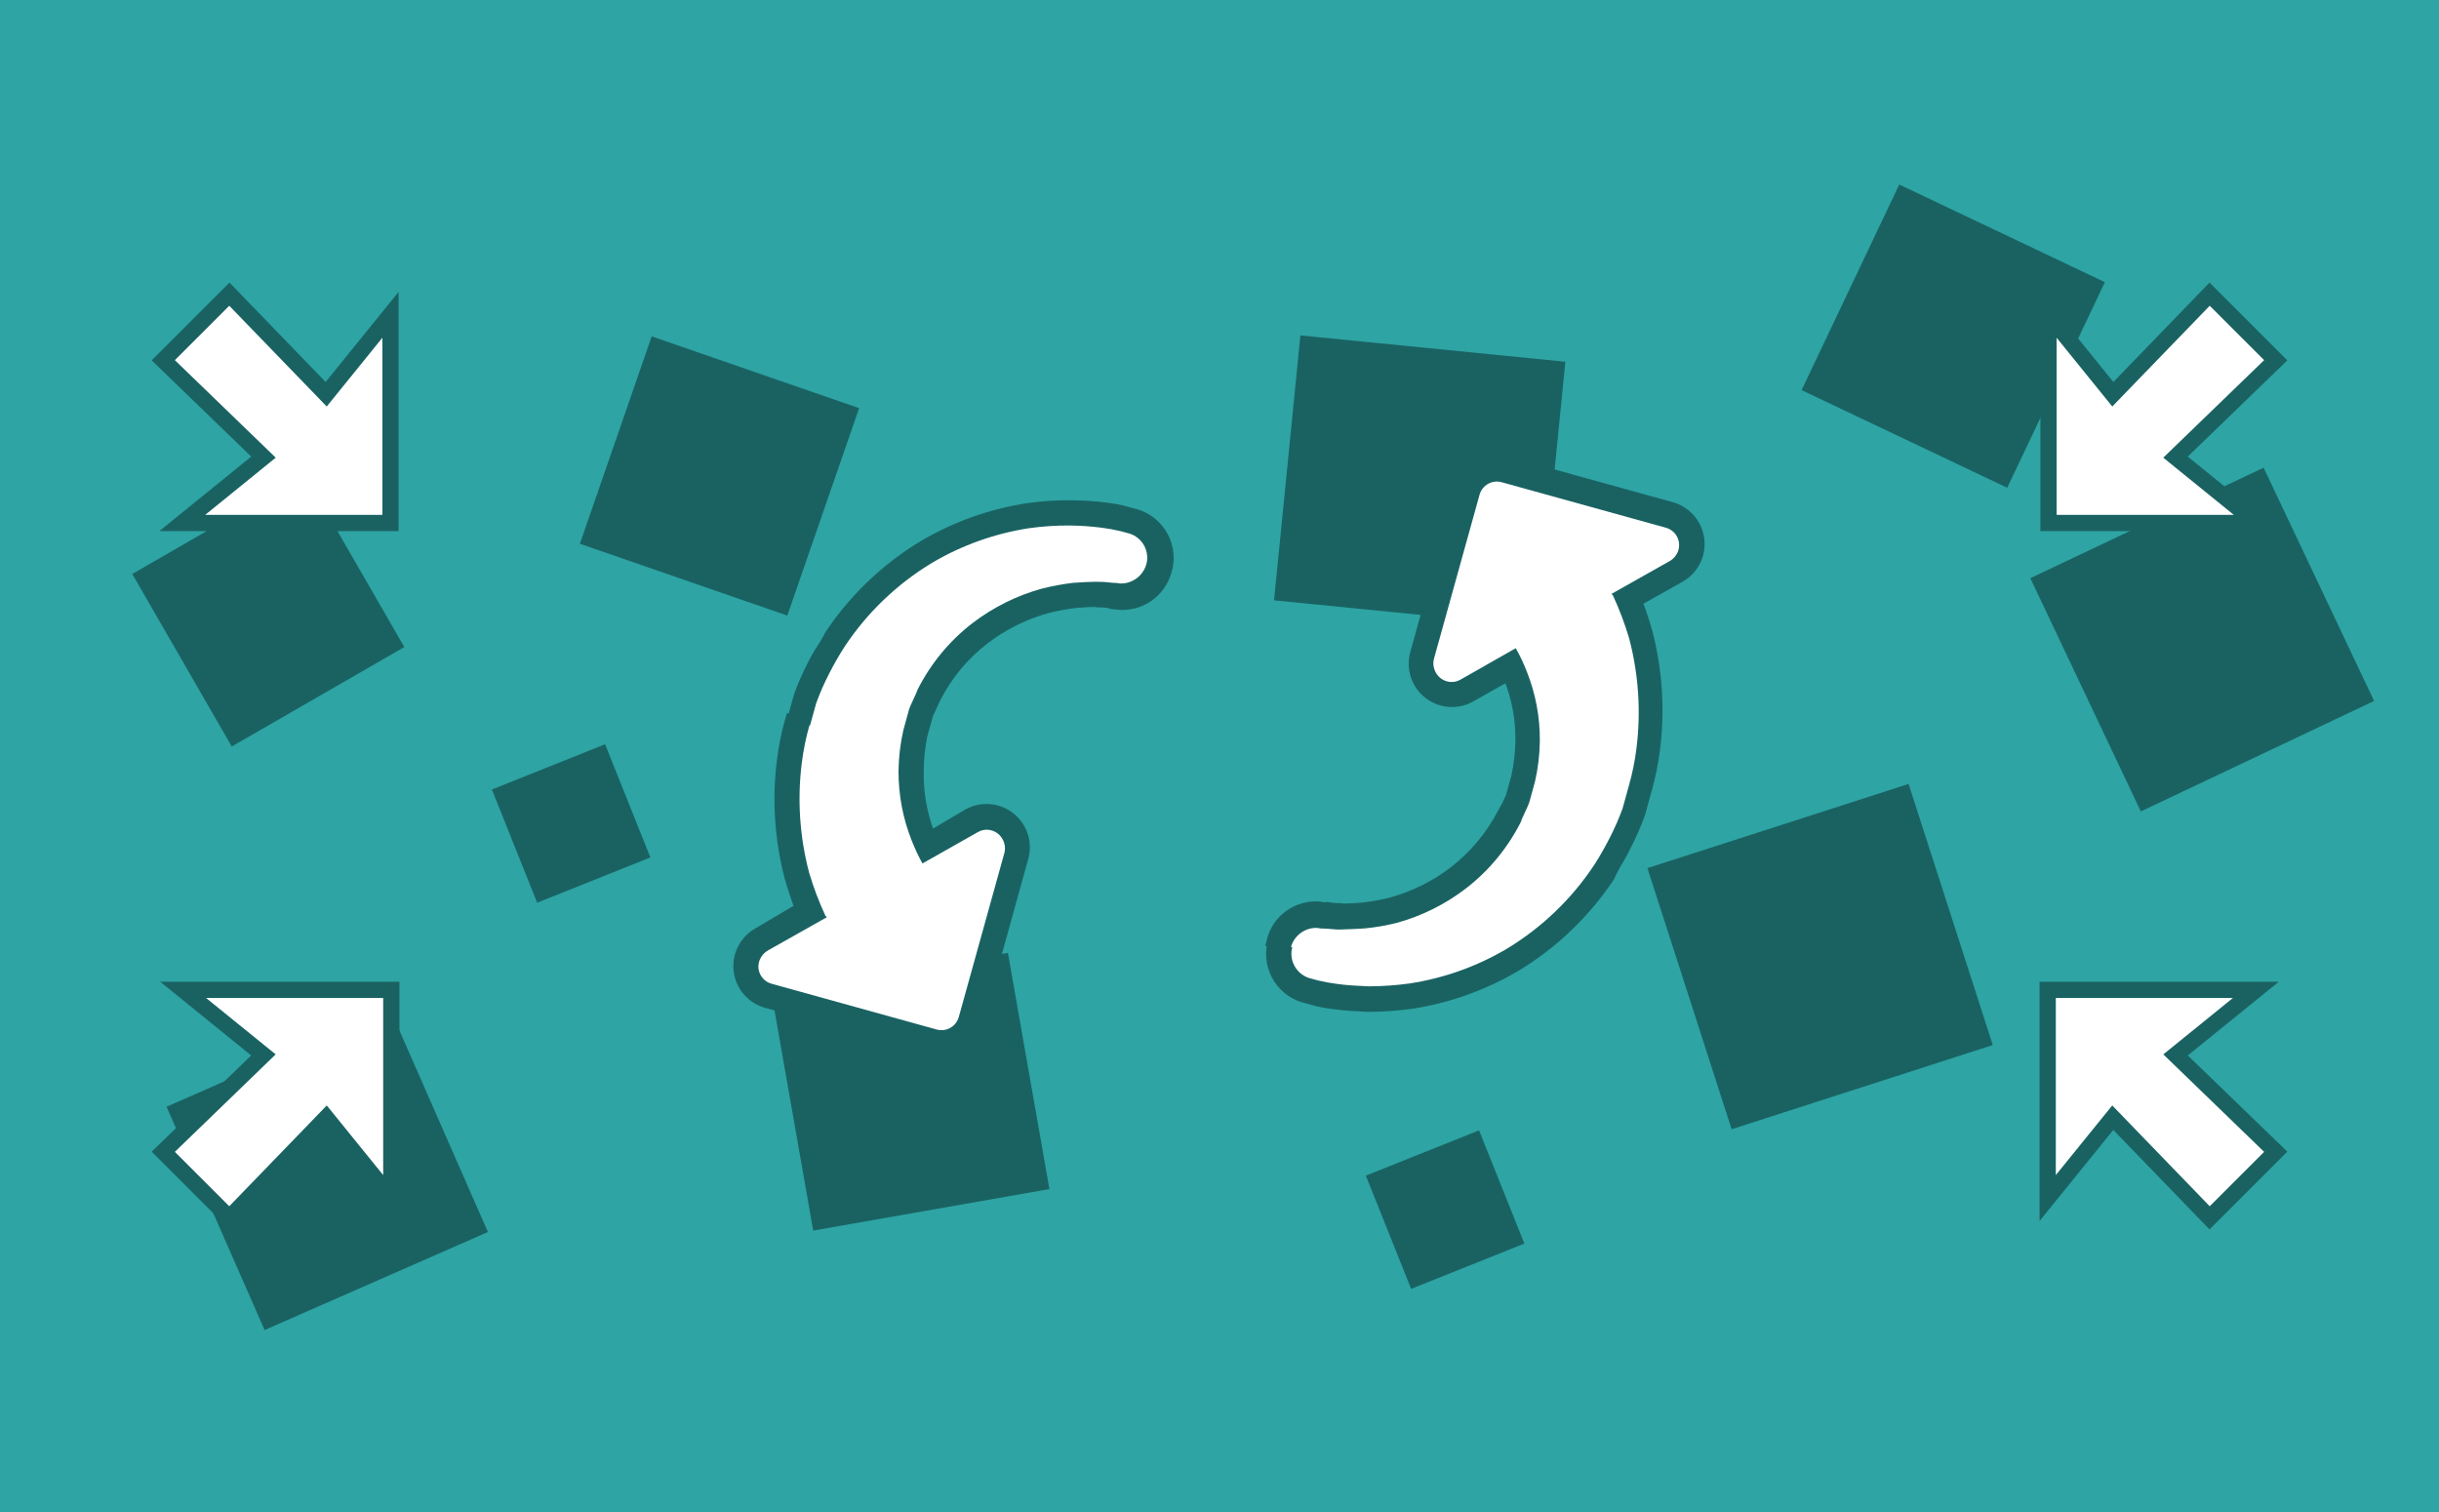
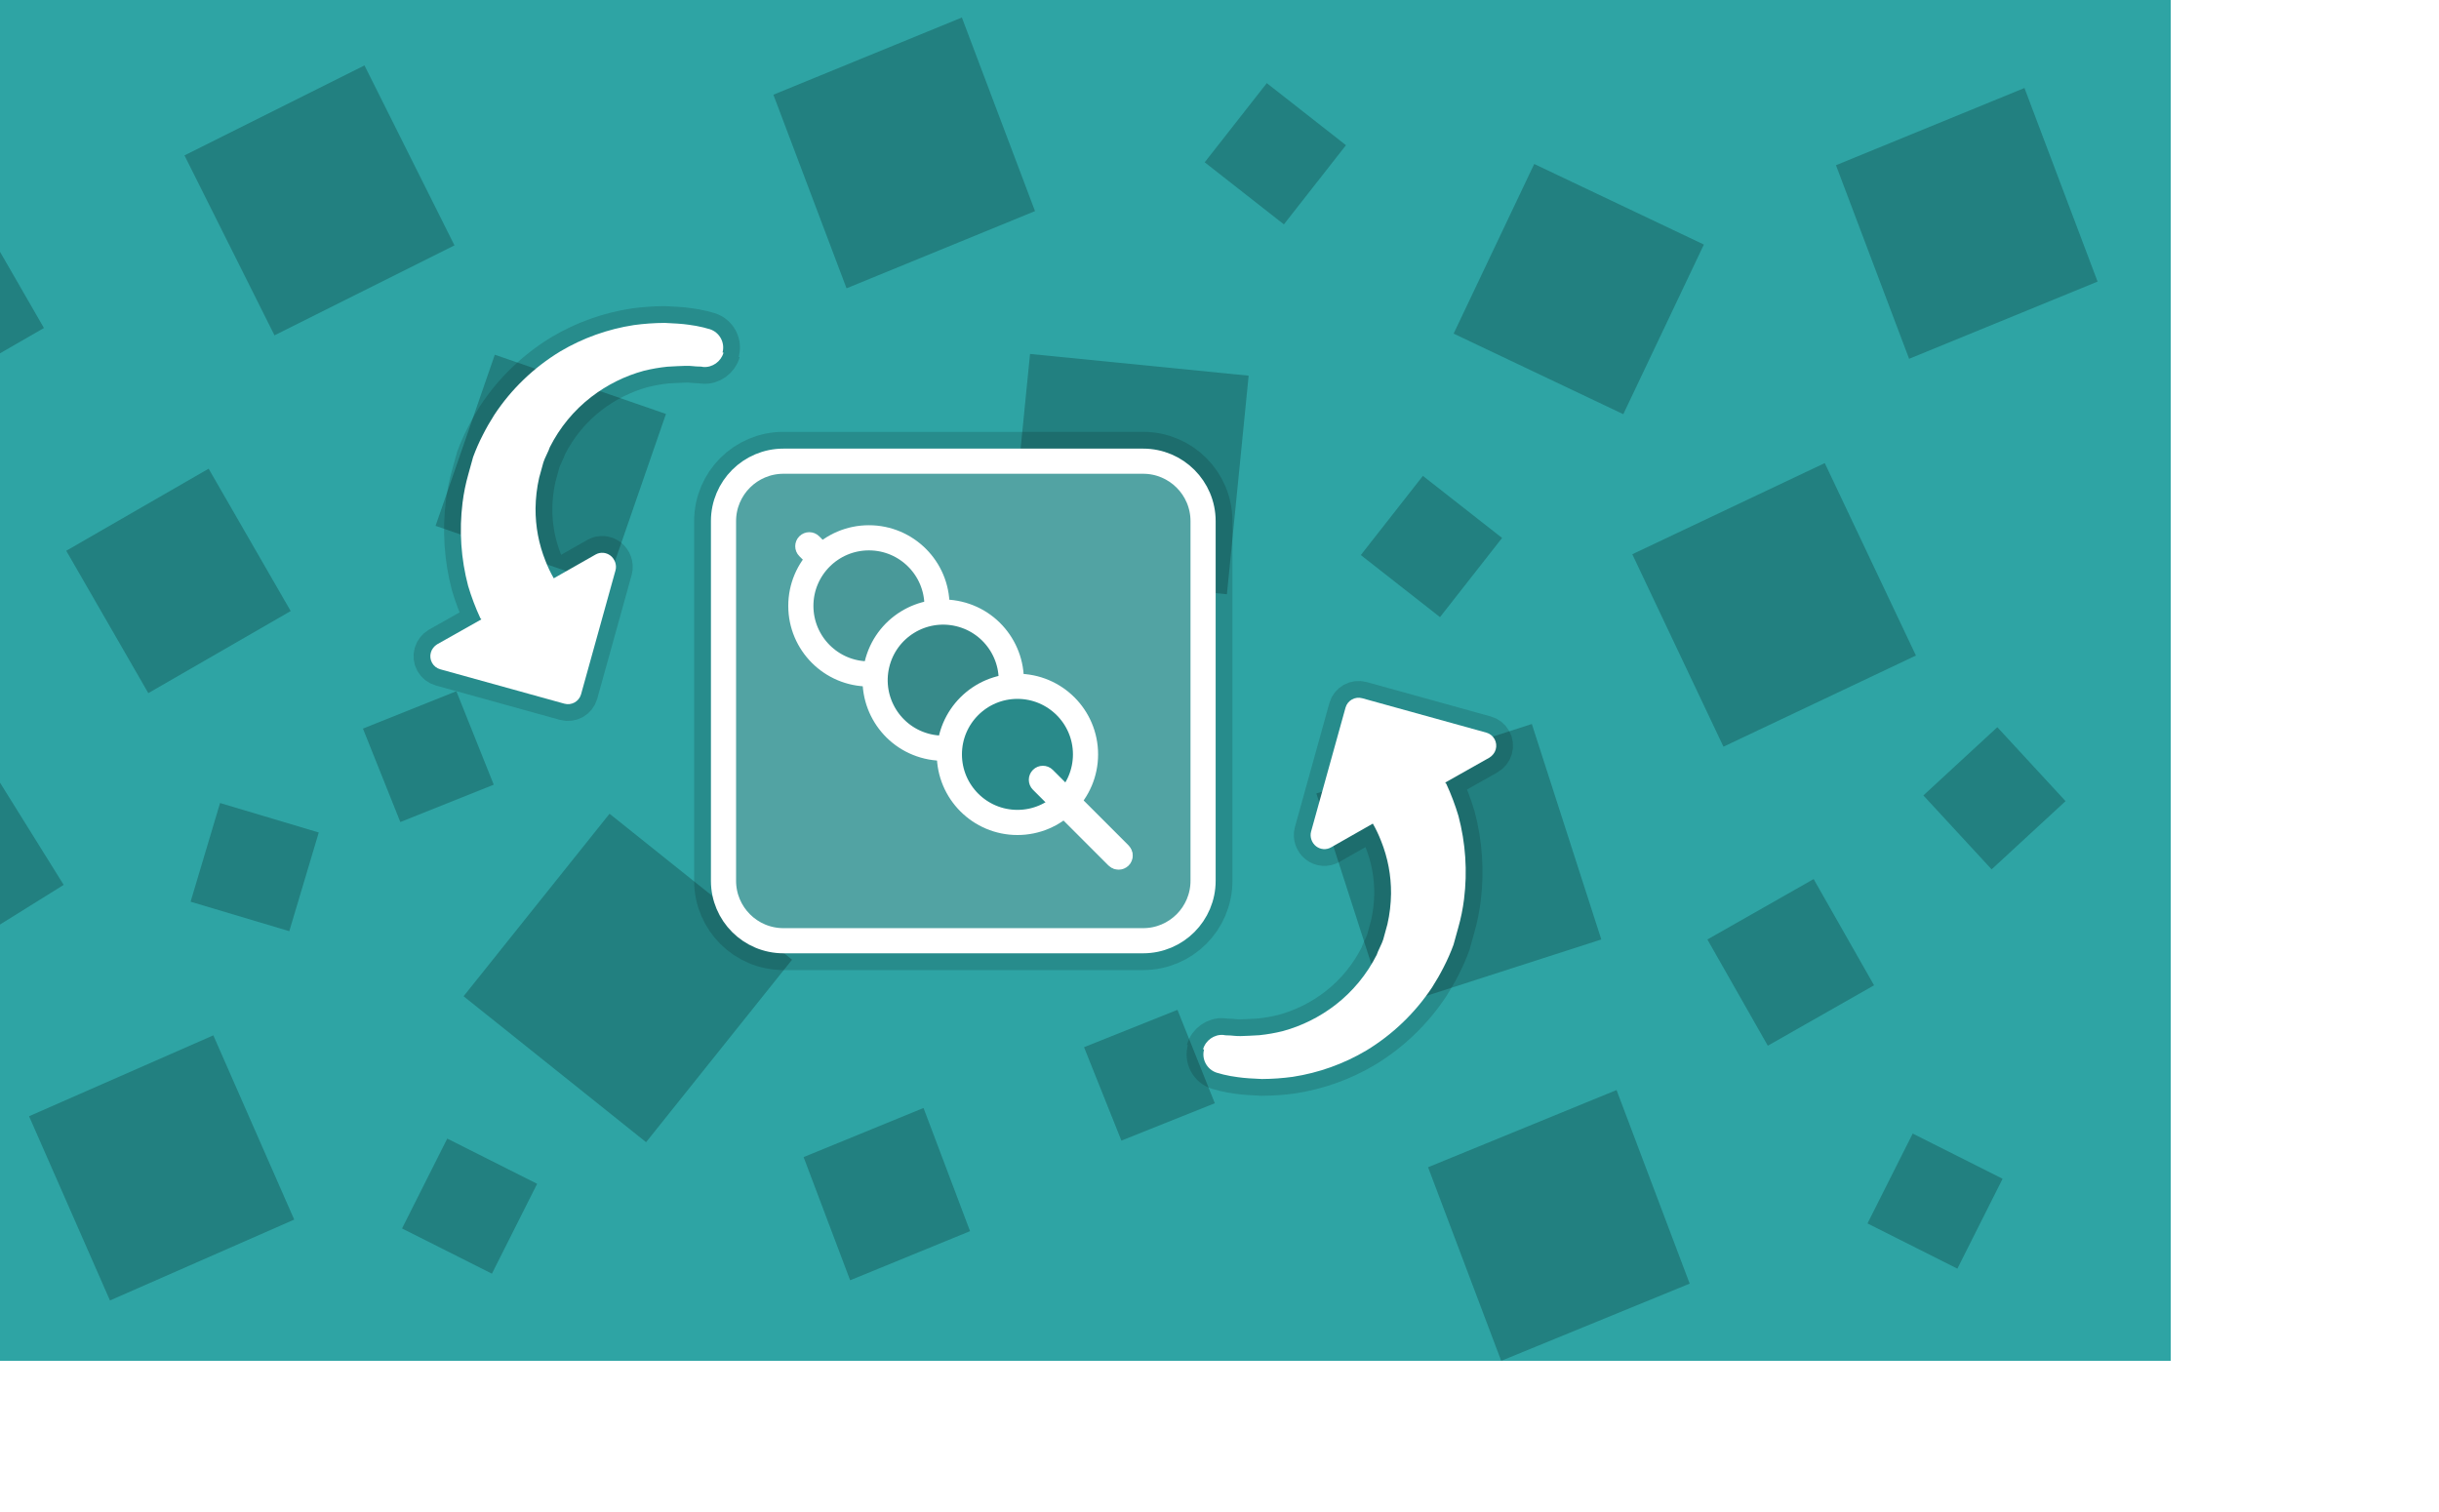
- <svg xmlns="http://www.w3.org/2000/svg" version="1.1" width="600" height="372" viewBox="0,0,600,372">
-   <g data-paper-data="{&quot;isPaintingLayer&quot;:true}" fill-rule="nonzero" stroke-linecap="butt" stroke-linejoin="miter" stroke-miterlimit="10" stroke-dasharray="" stroke-dashoffset="0" style="mix-blend-mode: normal">
-     <path d="M0,0h600v372h-600z" fill="#2ea4a4" stroke="none" stroke-width="1" />
-     <g fill="#1a6262" stroke-width="0">
-       <path d="M443.195,95.981l24.027,-50.584l50.584,24.027l-24.027,50.584z" stroke="none" />
-       <path d="M65.09,327.232l-24.119,-54.939l54.939,-24.119l24.119,54.939z" stroke="#1a6262" />
-       <path d="M57.01,183.665l-24.472,-42.451l42.451,-24.472l24.472,42.451z" stroke="#1a6262" />
-       <path d="M526.648,199.637l-27.183,-57.387l57.387,-27.183l27.183,57.387z" stroke="none" />
-       <path d="M425.984,277.83l-20.712,-64.244l64.244,-20.712l20.712,64.244z" stroke="none" />
-       <path d="M313.421,147.701l6.48,-65.179l65.179,6.48l-6.48,65.179z" stroke="none" />
-       <path d="M200.049,302.761l-10.209,-58.11l58.11,-10.209l10.209,58.11z" stroke="none" />
-       <path d="M142.653,133.784l17.664,-51.029l51.029,17.664l-17.664,51.029z" stroke="#1a6262" />
-       <path d="M132.144,222.1l-11.142,-27.854l27.854,-11.142l11.142,27.854z" stroke="none" />
-       <path d="M347.144,317.1l-11.142,-27.854l27.854,-11.142l11.142,27.854z" stroke="none" />
+ <svg xmlns="http://www.w3.org/2000/svg" xmlns:xlink="http://www.w3.org/1999/xlink" width="600" height="372">
+   <defs>
+     <symbol id="svg_1" viewBox="0,0,727.206,406.771" height="406.771" width="727.206">
+       <g transform="translate(127.2057,29.99999)">
+         <g stroke-dashoffset="0" stroke-miterlimit="10" fill-rule="nonzero">
+           <path fill="#2ea4a4" d="m-120,376.771l0,-406.771l720,0l0,406.771l-720,0z" />
+           <path stroke-width="0" fill="#228080" d="m386.198,70.462l24.027,-50.584l50.584,24.027l-24.027,50.584l-50.584,-24.027z" />
+           <path stroke-width="0" stroke="#1a6262" fill="#228080" d="m-14.429,358.77l-24.119,-54.939l54.939,-24.119l24.119,54.939l-54.939,24.119z" />
+           <path stroke-width="0" stroke="#1a6262" fill="#228080" d="m-2.99,177.665l-24.472,-42.451l42.451,-24.472l24.472,42.451l-42.451,24.472z" />
+           <path stroke-width="0" fill="#228080" d="m466.648,193.637l-27.183,-57.387l57.387,-27.183l27.183,57.387l-57.387,27.183z" />
+           <path stroke-width="0" fill="#228080" d="m365.984,271.83l-20.712,-64.244l64.244,-20.712l20.712,64.244l-64.244,20.712z" />
+           <path stroke-width="0" fill="#228080" d="m253.421,141.701l6.48,-65.179l65.179,6.48l-6.48,65.179l-65.179,-6.48z" />
+           <path stroke-width="0" fill="#228080" d="m91.005,268.052l43.52,-54.421l54.421,43.52l-43.52,54.421l-54.421,-43.52z" />
+           <path stroke-width="0" stroke="#1a6262" fill="#228080" d="m82.653,127.784l17.664,-51.029l51.029,17.664l-17.664,51.029l-51.029,-17.664z" />
+           <path stroke-width="0" fill="#228080" d="m72.144,216.1l-11.142,-27.854l27.854,-11.142l11.142,27.854l-27.854,11.142z" />
+           <path stroke-width="0" fill="#228080" d="m287.144,311.1l-11.142,-27.854l27.854,-11.142l11.142,27.854l-27.854,11.142z" />
+           <g>
+             <path stroke-width="17.5" stroke="#000000" stroke-opacity="0.149" fill="none" d="m311.495,126.379l0,107.243c0,9.871 -8.003,17.874 -17.874,17.874l-107.243,0c-9.871,0 -17.874,-8.003 -17.874,-17.874l0,-107.243c0,-9.871 8.003,-17.874 17.874,-17.874l107.243,0c9.871,0 17.874,8.003 17.874,17.874l0,-0z" />
+             <path stroke-width="7.5" stroke="#ffffff" fill="#52a3a3" d="m311.495,126.379l0,107.243c0,9.871 -8.003,17.874 -17.874,17.874l-107.243,0c-9.871,0 -17.874,-8.003 -17.874,-17.874l0,-107.243c0,-9.871 8.003,-17.874 17.874,-17.874l107.243,0c9.871,0 17.874,8.003 17.874,17.874l0,-0z" />
+             <path stroke="#ffffff" fill="#ffffff" d="m286.182,229.657c-0.944,0 -1.888,-0.361 -2.609,-1.079l-92.103,-92.106c-1.44,-1.44 -1.44,-3.778 0,-5.218c1.44,-1.44 3.778,-1.44 5.218,0l92.103,92.103c1.44,1.44 1.44,3.778 0,5.218c-0.721,0.718 -1.665,1.082 -2.609,1.082l0,0z" />
+             <path stroke-width="7.5" stroke="#ffffff" fill="#499999" d="m232.157,151.645c0,11.209 -9.087,20.296 -20.296,20.296c-11.209,0 -20.296,-9.087 -20.296,-20.296c0,-11.209 9.087,-20.296 20.296,-20.296c11.209,0 20.296,9.087 20.296,20.296z" />
+             <path stroke-width="7.5" stroke="#ffffff" fill="#378a8a" d="m229.343,193.545c-10.909,-2.576 -17.664,-13.508 -15.088,-24.417c2.576,-10.909 13.508,-17.664 24.417,-15.088c10.909,2.576 17.664,13.508 15.088,24.417c-2.576,10.909 -13.508,17.664 -24.417,15.088z" />
+             <path stroke-width="7.5" stroke="#ffffff" fill="#298a8a" d="m276.442,195.928c0,11.209 -9.09,20.299 -20.299,20.299c-11.209,0 -20.296,-9.09 -20.296,-20.299c0,-11.209 9.087,-20.296 20.296,-20.296c11.209,0 20.299,9.09 20.299,20.296z" />
+             <path stroke="#ffffff" fill="#ffffff" d="m286.331,229.807c-0.944,0 -1.888,-0.361 -2.609,-1.079l-22.604,-22.604c-1.443,-1.44 -1.443,-3.778 0,-5.218c1.443,-1.44 3.775,-1.44 5.218,0l22.604,22.604c1.44,1.44 1.44,3.778 0,5.218c-0.721,0.715 -1.665,1.079 -2.609,1.079z" />
+           </g>
+           <g>
+             <path stroke-width="10" stroke="#000000" stroke-opacity="0.149" fill="none" d="m168.505,76.14c-0.728,2.646 -3.326,4.499 -6.06,4.263c0,0 -0.501,-0.138 -1.45,-0.131c-0.949,0.008 -2.445,-0.27 -3.817,-0.2c-1.372,0.071 -3.264,0.089 -5.429,0.256c-2.361,0.24 -4.696,0.649 -7,1.218c-5.683,1.548 -10.987,4.197 -15.656,7.787c-5.203,4.01 -9.409,9.13 -12.37,14.993c-0.278,1.005 -1.615,3.42 -1.928,4.551l0,0c-0.22,0.795 -0.458,1.67 -0.713,2.591l-0.54,1.963c-0.686,3.007 -1.035,6.047 -1.078,9.13c-0.036,5.393 0.957,10.674 2.964,15.68c0.696,1.791 1.511,3.518 2.467,5.185l12.455,-7.084c1.418,-0.81 3.166,-0.676 4.457,0.322c1.291,0.999 1.933,2.785 1.506,4.361l-10.287,37.016c-0.614,2.127 -2.832,3.364 -4.966,2.773l-37.002,-10.256c-1.04,-0.288 -1.924,-0.982 -2.45,-1.924c-0.527,-0.942 -0.656,-2.057 -0.357,-3.094c0.268,-0.982 1.006,-1.911 1.878,-2.436l13.188,-7.437l-0.326,-0.375c-1.432,-3.098 -2.65,-6.307 -3.625,-9.578c-2.134,-8.069 -2.707,-16.516 -1.671,-24.797c0.355,-2.885 0.939,-5.754 1.737,-8.55c0.464,-1.674 0.943,-3.399 1.407,-5.074c0.835,-2.283 1.821,-4.521 2.937,-6.681c1.034,-2.04 2.179,-4.035 3.414,-5.96c5.058,-7.661 11.788,-14.119 19.637,-18.879c6.734,-4 14.201,-6.666 21.943,-7.855c3.048,-0.417 6.128,-0.632 9.204,-0.65c2.716,0.121 5.122,0.248 7.2,0.553c1.443,0.182 2.879,0.445 4.294,0.785l1.383,0.383c3.091,0.65 5.08,3.683 4.44,6.777l-0.081,0.293" />
+             <path stroke-width="0.5" fill="#ffffff" d="m168.505,76.14c-0.728,2.646 -3.326,4.499 -6.06,4.263c0,0 -0.501,-0.138 -1.45,-0.131c-0.949,0.008 -2.445,-0.27 -3.817,-0.2c-1.372,0.071 -3.264,0.089 -5.429,0.256c-2.361,0.24 -4.696,0.649 -7,1.218c-5.683,1.548 -10.987,4.197 -15.656,7.787c-5.203,4.01 -9.409,9.13 -12.37,14.993c-0.278,1.005 -1.615,3.42 -1.928,4.551l0,0c-0.22,0.795 -0.458,1.67 -0.713,2.591l-0.54,1.963c-0.686,3.007 -1.035,6.047 -1.078,9.13c-0.036,5.393 0.957,10.674 2.964,15.68c0.696,1.791 1.511,3.518 2.467,5.185l12.455,-7.084c1.418,-0.81 3.166,-0.676 4.457,0.322c1.291,0.999 1.933,2.785 1.506,4.361l-10.287,37.016c-0.614,2.127 -2.832,3.364 -4.966,2.773l-37.002,-10.256c-1.04,-0.288 -1.924,-0.982 -2.45,-1.924c-0.527,-0.942 -0.656,-2.057 -0.357,-3.094c0.268,-0.982 1.006,-1.911 1.878,-2.436l13.188,-7.437l-0.326,-0.375c-1.432,-3.098 -2.65,-6.307 -3.625,-9.578c-2.134,-8.069 -2.707,-16.516 -1.671,-24.797c0.355,-2.885 0.939,-5.754 1.737,-8.55c0.464,-1.674 0.943,-3.399 1.407,-5.074c0.835,-2.283 1.821,-4.521 2.937,-6.681c1.034,-2.04 2.179,-4.035 3.414,-5.96c5.058,-7.661 11.788,-14.119 19.637,-18.879c6.734,-4 14.201,-6.666 21.943,-7.855c3.048,-0.417 6.128,-0.632 9.204,-0.65c2.716,0.121 5.122,0.248 7.2,0.553c1.443,0.182 2.879,0.445 4.294,0.785l1.383,0.383c3.091,0.65 5.08,3.683 4.44,6.777l-0.081,0.293" />
+           </g>
+           <g>
+             <path stroke-width="10" stroke="#000000" stroke-opacity="0.149" fill="none" d="m311.495,283.86c0.728,-2.646 3.326,-4.499 6.06,-4.263c0,0 0.501,0.138 1.45,0.131c0.949,-0.008 2.445,0.27 3.817,0.2c1.372,-0.071 3.264,-0.089 5.429,-0.256c2.361,-0.24 4.696,-0.649 7,-1.218c5.683,-1.548 10.987,-4.197 15.656,-7.787c5.203,-4.01 9.409,-9.13 12.37,-14.993c0.278,-1.005 1.615,-3.42 1.928,-4.551l0,0c0.22,-0.795 0.458,-1.67 0.713,-2.591l0.54,-1.963c0.685,-3.007 1.035,-6.047 1.078,-9.13c0.036,-5.393 -0.957,-10.674 -2.964,-15.68c-0.696,-1.791 -1.511,-3.518 -2.467,-5.185l-12.455,7.084c-1.418,0.81 -3.166,0.676 -4.457,-0.322c-1.291,-0.999 -1.933,-2.785 -1.506,-4.361l10.287,-37.016c0.614,-2.127 2.832,-3.364 4.966,-2.773l37.002,10.256c1.04,0.288 1.924,0.982 2.45,1.924c0.527,0.942 0.656,2.057 0.357,3.094c-0.268,0.982 -1.006,1.911 -1.878,2.436l-13.188,7.437l0.326,0.375c1.432,3.098 2.65,6.307 3.625,9.578c2.134,8.069 2.707,16.516 1.671,24.797c-0.355,2.885 -0.939,5.755 -1.737,8.55c-0.464,1.674 -0.943,3.399 -1.407,5.074c-0.835,2.283 -1.821,4.521 -2.937,6.681c-1.034,2.04 -2.179,4.035 -3.414,5.96c-5.058,7.661 -11.788,14.119 -19.637,18.879c-6.734,4 -14.201,6.666 -21.943,7.855c-3.048,0.417 -6.128,0.632 -9.204,0.65c-2.716,-0.121 -5.122,-0.248 -7.2,-0.553c-1.443,-0.182 -2.879,-0.445 -4.294,-0.785l-1.383,-0.383c-3.091,-0.65 -5.08,-3.683 -4.44,-6.777l0.081,-0.293" />
+             <path stroke-width="0.5" fill="#ffffff" d="m311.495,283.86c0.728,-2.646 3.326,-4.499 6.06,-4.263c0,0 0.501,0.138 1.45,0.131c0.949,-0.008 2.445,0.27 3.817,0.2c1.372,-0.071 3.264,-0.089 5.429,-0.256c2.361,-0.24 4.696,-0.649 7,-1.218c5.683,-1.548 10.987,-4.197 15.656,-7.787c5.203,-4.01 9.409,-9.13 12.37,-14.993c0.278,-1.005 1.615,-3.42 1.928,-4.551l0,0c0.22,-0.795 0.458,-1.67 0.713,-2.591l0.54,-1.963c0.685,-3.007 1.035,-6.047 1.078,-9.13c0.036,-5.393 -0.957,-10.674 -2.964,-15.68c-0.696,-1.791 -1.511,-3.518 -2.467,-5.185l-12.455,7.084c-1.418,0.81 -3.166,0.676 -4.457,-0.322c-1.291,-0.999 -1.933,-2.785 -1.506,-4.361l10.287,-37.016c0.614,-2.127 2.832,-3.364 4.966,-2.773l37.002,10.256c1.04,0.288 1.924,0.982 2.45,1.924c0.527,0.942 0.656,2.057 0.357,3.094c-0.268,0.982 -1.006,1.911 -1.878,2.436l-13.188,7.437l0.326,0.375c1.432,3.098 2.65,6.307 3.625,9.578c2.134,8.069 2.707,16.516 1.671,24.797c-0.355,2.885 -0.939,5.755 -1.737,8.55c-0.464,1.674 -0.943,3.399 -1.407,5.074c-0.835,2.283 -1.821,4.521 -2.937,6.681c-1.034,2.04 -2.179,4.035 -3.414,5.96c-5.058,7.661 -11.788,14.119 -19.637,18.879c-6.734,4 -14.201,6.666 -21.943,7.855c-3.048,0.417 -6.128,0.632 -9.204,0.65c-2.716,-0.121 -5.122,-0.248 -7.2,-0.553c-1.443,-0.182 -2.879,-0.445 -4.294,-0.785l-1.383,-0.383c-3.091,-0.65 -5.08,-3.683 -4.44,-6.777l0.081,-0.293" />
+           </g>
+           <path stroke-width="0" stroke="#1a6262" fill="#228080" d="m34.625,70.978l-26.828,-53.661l53.661,-26.828l26.828,53.661l-53.661,26.828z" />
+           <path stroke-width="0" fill="#228080" d="m479.873,282.805l-18.015,-31.678l31.678,-18.015l18.015,31.678l-31.678,18.015z" />
+           <path stroke-width="0" fill="#228080" d="m-89.219,272.83l-37.986,-60.994l60.994,-37.986l37.986,60.994l-60.994,37.986z" />
+           <path stroke-width="0" stroke="#1a6262" fill="#228080" d="m-92.755,102.59l-33.806,-58.643l58.643,-33.806l33.806,58.643l-58.643,33.806z" />
+           <path stroke-width="0" stroke="#1a6262" fill="#228080" d="m205.186,56.951l-21.805,-57.729l56.197,-23.022l21.805,57.729l-56.197,23.022z" />
+           <path stroke-width="0" stroke="#1a6262" fill="#228080" d="m400.381,376.771l-21.805,-57.729l56.197,-23.022l21.805,57.729l-56.197,23.022z" />
+           <path stroke-width="0" stroke="#1a6262" fill="#228080" d="m522.002,77.972l-21.805,-57.729l56.197,-23.022l21.805,57.729l-56.197,23.022z" />
+           <path stroke-width="0" stroke="#1a6262" fill="#228080" d="m206.262,352.747l-13.873,-36.729l35.754,-14.647l13.873,36.729l-35.754,14.647z" />
+           <path stroke-width="0" fill="#228080" d="m382.134,155.003l-23.61,-18.509l18.509,-23.61l23.61,18.509l-18.509,23.61z" />
+           <path stroke-width="0" fill="#228080" d="m335.588,37.886l-23.61,-18.509l18.509,-23.61l23.61,18.509l-18.509,23.61z" />
+           <path stroke-width="0" fill="#228080" d="m39.042,248.651l-29.429,-8.786l8.786,-29.429l29.429,8.786l-8.786,29.429z" />
+           <path stroke-width="0" fill="#228080" d="m99.458,350.781l-26.801,-13.48l13.48,-26.801l26.801,13.48l-13.48,26.801z" />
+           <path stroke-width="0" fill="#228080" d="m536.395,349.28l-26.801,-13.48l13.48,-26.801l26.801,13.48l-13.48,26.801z" />
+           <path stroke-width="0" fill="#228080" d="m546.6,230.215l-20.344,-22.048l22.048,-20.344l20.344,22.048l-22.048,20.344z" />
+         </g>
+       </g>
+     </symbol>
+   </defs>
+   <g>
+     <rect fill="#fff" id="canvas_background" height="374" width="602" y="-1" x="-1" />
+     <g display="none" overflow="visible" y="0" x="0" height="100%" width="100%" id="canvasGrid">
+       <rect fill="url(#gridpattern)" stroke-width="0" y="0" x="0" height="100%" width="100%" />
    </g>
-     <path d="M40.165,283.367l24.639,-23.826l-19.761,-16.012h51.22v51.22l-16.012,-19.761l-23.826,24.639z" data-paper-data="{&quot;index&quot;:null}" fill="#ffffff" stroke="#1a6262" stroke-width="4" />
-     <path d="M96.062,128.672h-51.22l19.976,-16.2l-24.652,-23.839l16.26,-16.26l23.815,24.626l15.821,-19.547z" data-paper-data="{&quot;index&quot;:null}" fill="#ffffff" stroke="#1a6262" stroke-width="4" />
-     <path d="M543.574,299.628l-23.826,-24.639l-16.012,19.761v-51.22h51.22l-19.761,16.012l24.639,23.826z" data-paper-data="{&quot;index&quot;:null}" fill="#ffffff" stroke="#1a6262" stroke-width="4" />
-     <path d="M503.938,77.452l15.821,19.547l23.815,-24.626l16.26,16.26l-24.652,23.839l19.976,16.2h-51.22z" data-paper-data="{&quot;index&quot;:null}" fill="#ffffff" stroke="#1a6262" stroke-width="4" />
-     <path d="M402.744,193.872c-0.519,1.875 -1.051,3.795 -1.571,5.67c-0.953,2.615 -2.071,5.166 -3.347,7.64c-0.716,1.466 -1.521,2.887 -2.41,4.256l-1.357,2.233c-5.799,8.657 -13.444,15.921 -22.385,21.272c-7.556,4.601 -15.922,7.715 -24.647,9.174c-3.512,0.488 -7.052,0.74 -10.598,0.757c-3.116,-0.125 -5.829,-0.285 -8.191,-0.644c-1.296,-0.145 -2.582,-0.369 -3.851,-0.673l-0.915,-0.253l-1.509,-0.418c-4.637,-0.945 -7.65,-5.446 -6.756,-10.093l0.139,-0.503c1.088,-4.002 4.892,-6.644 9.022,-6.265c0,0 0.64,0.177 1.676,0.169c0,0 0.594,0.165 1.143,0.317c0.855,0.099 1.715,0.14 2.575,0.123c1.623,0.006 3.617,-0.081 5.89,-0.289c2.449,-0.276 4.876,-0.723 7.263,-1.336c5.912,-1.683 11.441,-4.499 16.279,-8.292c5.411,-4.16 9.815,-9.487 12.883,-15.584v0l0.806,-1.844c0.437,-0.87 0.817,-1.768 1.138,-2.688l0.861,-3.109l0.507,-1.829c0.72,-3.126 1.109,-6.318 1.161,-9.525c0.103,-5.577 -0.887,-11.12 -2.915,-16.316c-0.478,-1.117 -0.924,-2.176 -1.473,-3.214l-11.678,6.612c-2.379,1.344 -5.332,1.129 -7.492,-0.544c-2.16,-1.673 -3.105,-4.479 -2.399,-7.119l11.196,-40.422c0.472,-1.753 1.628,-3.244 3.208,-4.139c1.58,-0.895 3.453,-1.119 5.2,-0.622l40.376,11.183c3.612,1.027 5.717,4.777 4.715,8.396c-0.481,1.718 -1.628,3.173 -3.187,4.041l-12.541,7.062c1.262,3.014 2.329,6.105 3.197,9.255c2.492,9.128 3.197,18.652 2.078,28.048c-0.452,3.22 -1.152,6.401 -2.093,9.513z" fill="#1a6262" stroke="none" stroke-width="1" />
-     <path d="M317.953,233.012l-0.089,0.32c-0.699,3.379 1.467,6.687 4.844,7.397l1.509,0.418c1.545,0.371 3.11,0.656 4.687,0.855c2.271,0.334 4.892,0.469 7.859,0.601c3.36,-0.02 6.715,-0.258 10.044,-0.714c8.457,-1.299 16.585,-4.212 23.941,-8.582c8.575,-5.199 15.888,-12.237 21.413,-20.606c1.349,-2.103 2.591,-4.273 3.721,-6.502c1.219,-2.359 2.288,-4.793 3.2,-7.287c0.507,-1.829 1.026,-3.704 1.532,-5.533c0.872,-3.054 1.505,-6.171 1.893,-9.322c1.132,-9.046 0.516,-18.226 -1.816,-27.04c-1.065,-3.573 -2.385,-7.065 -3.949,-10.448l-0.252,-0.513l14.41,-8.12c0.953,-0.573 1.648,-1.491 1.941,-2.564c0.327,-1.132 0.187,-2.348 -0.388,-3.377c-0.575,-1.029 -1.538,-1.784 -2.674,-2.099l-40.376,-11.183c-2.331,-0.646 -4.747,0.705 -5.418,3.029l-11.196,40.422c-0.466,1.721 0.149,3.554 1.56,4.645c1.411,1.091 3.339,1.226 4.888,0.341l13.664,-7.736c1.045,1.821 1.951,3.718 2.712,5.674c2.192,5.467 3.3,11.309 3.261,17.2c-0.047,3.369 -0.448,6.723 -1.196,10.008l-0.595,2.149c-0.279,1.006 -0.545,1.966 -0.785,2.835v0c-0.342,1.235 -1.813,3.88 -2.117,4.977c-3.235,6.405 -7.864,12.004 -13.548,16.384c-5.1,3.922 -10.917,6.809 -17.125,8.501c-2.517,0.621 -5.075,1.064 -7.654,1.326c-2.364,0.182 -4.437,0.199 -5.935,0.276c-1.498,0.077 -3.137,-0.229 -4.173,-0.22c-1.036,0.008 -1.585,-0.144 -1.585,-0.144c-2.986,-0.257 -5.731,1.653 -6.526,4.543M313.06,231.657v0c1.24,-5.212 6.08,-8.753 11.423,-8.357c0.287,0.03 1.247,0.296 1.676,0.169c0.429,-0.127 0.841,-0.013 1.298,0.113c0.74,0.089 1.485,0.131 2.23,0.125l0.32,0.089c1.519,0.027 3.721,-0.102 5.336,-0.245c2.344,-0.263 4.666,-0.689 6.95,-1.275c5.627,-1.539 10.901,-4.159 15.528,-7.712c5.055,-3.91 9.189,-8.883 12.109,-14.567l0.964,-1.702l0.999,-2.185l0.228,-0.823c0.203,-0.732 0.431,-1.555 0.659,-2.378l0.456,-1.646c0.66,-2.943 1.014,-5.947 1.055,-8.964c0.082,-5.328 -0.896,-10.62 -2.876,-15.567l-0.326,-0.779l-9.343,5.29c-3.222,1.841 -7.236,1.555 -10.165,-0.723c-2.929,-2.278 -4.193,-6.099 -3.202,-9.675l11.259,-40.65c1.37,-4.849 6.401,-7.68 11.257,-6.335l40.239,11.145c4.874,1.377 7.72,6.434 6.368,11.315c-0.649,2.338 -2.208,4.318 -4.329,5.497l-10.731,6.037c0.972,2.534 1.825,5.084 2.558,7.651c2.458,9.385 3.095,19.155 1.875,28.78c-0.412,3.357 -1.085,6.677 -2.012,9.93c-0.519,1.875 -1.064,3.841 -1.659,5.99c-0.955,2.614 -2.073,5.165 -3.347,7.64c-0.76,1.603 -1.618,3.158 -2.569,4.655l-1.38,2.67l-0.076,0.274c-5.93,8.952 -13.765,16.483 -22.946,22.052c-7.911,4.692 -16.65,7.82 -25.742,9.216c-3.528,0.478 -7.083,0.727 -10.644,0.744v0c-3.104,-0.17 -5.875,-0.298 -8.191,-0.644c-1.408,-0.154 -2.805,-0.393 -4.184,-0.716c-0.274,-0.076 -0.549,-0.152 -0.777,-0.215l-1.692,-0.469c-2.851,-0.601 -5.345,-2.313 -6.932,-4.757c-1.586,-2.444 -2.134,-5.419 -1.523,-8.268l0.177,-0.64z" fill="#1a6262" stroke="#1a6262" stroke-width="3" />
-     <path d="M317.586,232.979c0.795,-2.89 3.633,-4.914 6.62,-4.657c0,0 0.547,0.151 1.584,0.143c1.036,-0.008 2.671,0.295 4.17,0.218c1.498,-0.077 3.566,-0.097 5.93,-0.279c2.579,-0.262 5.129,-0.709 7.646,-1.33c6.207,-1.691 12.002,-4.584 17.102,-8.506c5.683,-4.38 10.278,-9.973 13.513,-16.378c0.304,-1.097 1.764,-3.736 2.106,-4.971v0c0.241,-0.869 0.5,-1.824 0.779,-2.83l0.59,-2.144c0.749,-3.285 1.131,-6.605 1.178,-9.974c0.039,-5.89 -1.046,-11.66 -3.238,-17.127c-0.761,-1.957 -1.65,-3.842 -2.695,-5.663l-13.605,7.738c-1.549,0.884 -3.458,0.739 -4.869,-0.352c-1.411,-1.091 -2.112,-3.042 -1.646,-4.763l11.237,-40.434c0.671,-2.324 3.093,-3.674 5.424,-3.029l40.419,11.203c1.136,0.315 2.101,1.073 2.676,2.102c0.575,1.029 0.717,2.247 0.39,3.379c-0.293,1.073 -1.099,2.088 -2.052,2.66l-14.406,8.124l0.356,0.41c1.565,3.384 2.895,6.89 3.96,10.462c2.332,8.814 2.957,18.041 1.825,27.087c-0.388,3.152 -1.025,6.286 -1.897,9.34c-0.507,1.829 -1.03,3.713 -1.537,5.542c-0.912,2.494 -1.989,4.939 -3.208,7.298c-1.13,2.229 -2.38,4.408 -3.73,6.511c-5.525,8.369 -12.876,15.423 -21.451,20.622c-7.356,4.369 -15.513,7.281 -23.97,8.58c-3.329,0.456 -6.694,0.691 -10.054,0.71c-2.967,-0.132 -5.595,-0.271 -7.865,-0.605c-1.577,-0.199 -3.145,-0.487 -4.69,-0.857l-1.51,-0.419c-3.377,-0.71 -5.549,-4.023 -4.85,-7.402l0.089,-0.32" data-paper-data="{&quot;noHover&quot;:false,&quot;origItem&quot;:[&quot;Path&quot;,{&quot;applyMatrix&quot;:true,&quot;segments&quot;:[[204.33405,160.10804],[[204.14051,159.99039],[0,0],[-2.08725,-1.08651]],[[198.38676,161.79387],[1.09363,-2.08353],[0,0]],[[197.83213,162.70626],[0,0],[-0.53042,0.94503]],[[196.40024,165.62235],[0.42345,-0.99756],[-0.64085,1.42796]],[[194.54541,170.66686],[0.63816,-1.92184],[-0.6115,2.20828]],[[193.14701,177.38983],[0.31977,-2.26896],[-0.71935,5.7902]],[[194.32878,194.69321],[-1.49991,-5.63864],[1.81806,6.59224]],[[203.86973,212.57209],[-4.4642,-5.18016],[1.12912,1.27623]],[[207.44444,216.22188],[-1.2525,-1.15539],[1.32132,1.23817]],[[211.63069,219.67543],[-1.46674,-1.0619],[1.10593,0.67229]],[[214.97613,221.7091],[-1.10593,-0.67229],[1.84152,1.13962]],[[220.74109,224.68346],[-1.99596,-0.84028],[5.72516,2.42401]],[[238.82009,228.517],[-6.21625,-0.1081],[2.54207,-0.03483]],[[246.40947,227.86726],[-2.511,0.39778],[0,0]],[246.79276,227.79733],[[249.44287,238.76103],[0,0],[0.19877,0.73178]],[[250.76453,240.51109],[-0.64946,-0.3914],[0.68224,0.42484]],[[253.05244,240.88397],[-0.78183,0.18623],[0.78183,-0.18623]],[[254.92654,239.51967],[-0.41744,0.6868],[0,0]],[[269.76729,215.10622],[0,0],[0.85682,-1.40931]],[[268.78671,210.98867],[1.40007,0.87184],[0,0]],[[244.34561,196.13111],[0,0],[-1.04261,-0.62584]],[[241.00831,196.29127],[0.97789,-0.72281],[-0.97789,0.72281]],[[239.87612,199.43472],[-0.29242,-1.18034],[0,0]],[[242.41295,209.83731],[0,0],[-1.38889,0.347]],[[238.18589,210.56199],[1.42517,-0.13543],[-3.99473,0.42248]],[[226.29473,209.50549],[3.85767,1.12014],[-2.20158,-0.65659]],[[219.95076,206.86073],[2.01602,1.10171],[0,0]],[[218.65128,206.07079],[0,0],[-0.60826,-0.36976]],[[216.93709,205.02874],[0.52532,0.31933],[0,0]],[[216.93709,205.02874],[0,0],[-0.7465,-0.45379]],[[214.06494,202.7148],[0.66356,0.40337],[-3.60137,-3.31282]],[[205.8325,190.78103],[1.81798,4.54309],[-1.62544,-4.07511]],[[203.43726,177.9654],[-0.04387,4.3871],[0.06025,-1.76691]],[[203.98934,172.69695],[-0.30736,1.74103],[0.31992,-1.58519]],[[204.91112,168.75132],[-0.22773,0.99752],[0.22773,-0.99752]],[[205.83121,166.05423],[-0.18706,0.68145],[0.18706,-0.68145]],[[206.21996,165.04099],[0,0],[0.72382,-1.91165]],[[204.4517,159.9145],[1.74845,1.05891],[0,0]]],&quot;fillColor&quot;:[0,0,0,1]}]}" fill="#ffffff" stroke="none" stroke-width="0.5" />
-     <path d="M284.505,139.601c-1.104,3.99 -4.898,6.624 -9.022,6.265l-2.596,-0.227c-0.949,-0.126 -1.906,-0.177 -2.862,-0.153c-1.623,-0.006 -3.617,0.081 -5.89,0.289c-2.446,0.296 -4.872,0.743 -7.263,1.336c-5.873,1.622 -11.378,4.359 -16.216,8.063c-5.422,4.171 -9.831,9.514 -12.896,15.629l-0.781,1.753c-0.442,0.885 -0.827,1.799 -1.151,2.734l-0.849,3.064l-0.519,1.875c-0.712,3.127 -1.101,6.319 -1.161,9.525c-0.082,5.553 0.896,11.071 2.882,16.258c0.445,1.059 0.903,2.072 1.453,3.11l11.678,-6.612c2.379,-1.344 5.332,-1.129 7.492,0.544c2.16,1.673 3.105,4.479 2.399,7.119l-11.234,40.559c-0.468,1.738 -1.607,3.218 -3.167,4.116c-1.56,0.898 -3.412,1.139 -5.15,0.67l-40.376,-11.183c-2.627,-0.752 -4.546,-3.006 -4.87,-5.719c-0.324,-2.713 1.012,-5.356 3.388,-6.704l12.534,-7.212c-1.271,-3.02 -2.354,-6.115 -3.243,-9.268c-2.489,-9.113 -3.199,-18.621 -2.091,-28.002c0.382,-3.153 1,-6.274 1.847,-9.335c0.519,-1.875 1.051,-3.795 1.571,-5.67c0.954,-2.631 2.076,-5.198 3.36,-7.685c0.716,-1.466 1.521,-2.888 2.41,-4.256l1.357,-2.233c5.735,-8.71 13.331,-16.04 22.24,-21.46c7.627,-4.52 16.05,-7.535 24.812,-8.882c3.613,-0.572 7.265,-0.861 10.923,-0.864c2.729,0.029 5.453,0.224 8.158,0.586c1.296,0.147 2.582,0.371 3.851,0.673l0.823,0.228c1.143,0.317 1.692,0.469 1.692,0.469c4.587,1.018 7.505,5.534 6.547,10.134l-0.127,0.457z" fill="#1a6262" stroke="none" stroke-width="1" />
-     <path d="M199.204,178.452c-0.87,3.054 -1.503,6.171 -1.893,9.322c-1.129,9.032 -0.509,18.197 1.828,26.994c1.065,3.573 2.385,7.064 3.949,10.448l0.252,0.513l-14.41,8.12c-1.595,0.863 -2.499,2.614 -2.28,4.414c0.219,1.8 1.517,3.283 3.272,3.738l40.513,11.221c2.349,0.651 4.78,-0.726 5.43,-3.075l11.171,-40.33c0.487,-1.724 -0.117,-3.572 -1.528,-4.676c-1.411,-1.104 -3.35,-1.244 -4.906,-0.356l-13.709,7.724c-1.004,-1.831 -1.894,-3.722 -2.666,-5.662c-2.172,-5.473 -3.279,-11.311 -3.261,-17.2c0.055,-3.384 0.46,-6.753 1.209,-10.053l0.595,-2.149c0.279,-1.006 0.545,-1.966 0.785,-2.835v0c0.342,-1.235 1.813,-3.88 2.104,-4.931c3.232,-6.424 7.866,-12.039 13.561,-16.43c5.11,-3.906 10.924,-6.793 17.125,-8.501c2.528,-0.632 5.093,-1.105 7.679,-1.418c2.364,-0.182 4.196,-0.216 5.636,-0.261c1.391,-0.003 2.781,0.086 4.16,0.266c1.036,-0.008 1.585,0.144 1.585,0.144c2.964,0.237 5.685,-1.643 6.514,-4.498l0.127,-0.457c0.335,-1.619 0.011,-3.305 -0.901,-4.685c-0.911,-1.38 -2.335,-2.339 -3.956,-2.667c0,0 -0.503,-0.139 -1.509,-0.418c-1.545,-0.371 -3.11,-0.656 -4.687,-0.855c-2.596,-0.333 -5.209,-0.515 -7.826,-0.543c-3.356,-0.026 -6.709,0.197 -10.032,0.668c-8.457,1.299 -16.585,4.212 -23.941,8.582c-8.575,5.199 -15.888,12.237 -21.413,20.606c-1.35,2.103 -2.592,4.273 -3.721,6.502c-1.227,2.373 -2.3,4.822 -3.213,7.332c-0.507,1.829 -1.026,3.704 -1.532,5.533M195.101,177.267v0c0.507,-1.829 1.051,-3.795 1.646,-5.944c0.956,-2.63 2.078,-5.197 3.36,-7.685c0.806,-1.593 1.71,-3.135 2.707,-4.617l1.299,-2.2l0.076,-0.274c5.93,-8.952 13.765,-16.483 22.946,-22.052c7.911,-4.692 16.65,-7.82 25.742,-9.216c3.587,-0.501 7.206,-0.733 10.827,-0.694c2.747,0.02 5.491,0.205 8.217,0.553c1.408,0.154 2.805,0.393 4.184,0.716c0.274,0.076 -0.091,-0.025 0.777,0.215c0.869,0.241 1.463,0.405 1.738,0.481c5.84,1.307 9.566,7.041 8.388,12.909l-0.304,1.097c-1.446,5.104 -6.326,8.451 -11.609,7.961l-1.435,-0.151l-1.052,-0.291c-0.819,-0.106 -1.645,-0.154 -2.471,-0.143l-0.32,-0.089c-1.415,-0.047 -3.571,0.094 -5.336,0.245c-2.326,0.289 -4.631,0.719 -6.905,1.288c-5.624,1.548 -10.896,4.167 -15.528,7.712c-5.086,3.9 -9.229,8.894 -12.122,14.613l-0.865,1.878l-0.999,2.185l-0.228,0.823l-0.671,2.423l-0.507,1.829c-0.61,2.962 -0.918,5.978 -0.918,9.002c-0.092,5.268 0.831,10.505 2.719,15.425l0.326,0.779l9.36,-5.531c3.229,-1.845 7.254,-1.554 10.184,0.738c2.93,2.291 4.183,6.127 3.17,9.706l-11.183,40.376c-1.35,4.874 -6.396,7.731 -11.269,6.381l-40.376,-11.183c-3.59,-0.973 -6.235,-4.021 -6.692,-7.712c-0.457,-3.691 1.363,-7.292 4.607,-9.112l10.482,-6.205c-0.972,-2.534 -1.825,-5.084 -2.558,-7.651c-2.457,-9.37 -3.098,-19.123 -1.888,-28.734c0.417,-3.356 1.089,-6.676 2.012,-9.93z" fill="#1a6262" stroke="#1a6262" stroke-width="3" />
-     <path d="M199.247,178.554c0.507,-1.829 1.03,-3.713 1.537,-5.542c0.913,-2.51 1.994,-4.971 3.221,-7.344c1.13,-2.229 2.38,-4.408 3.73,-6.511c5.525,-8.369 12.876,-15.423 21.451,-20.622c7.356,-4.369 15.513,-7.281 23.97,-8.58c3.323,-0.47 6.685,-0.69 10.041,-0.664c2.617,0.028 5.237,0.213 7.832,0.546c1.577,0.199 3.145,0.487 4.69,0.857c1.006,0.279 1.51,0.419 1.51,0.419c1.621,0.327 3.048,1.29 3.96,2.669c0.911,1.38 1.238,3.068 0.903,4.687l-0.126,0.457c-0.829,2.855 -3.643,4.848 -6.607,4.611c0,0 -0.547,-0.151 -1.584,-0.143c-1.379,-0.18 -2.766,-0.267 -4.157,-0.264c-1.44,0.044 -3.266,0.082 -5.631,0.264c-2.587,0.312 -5.144,0.79 -7.672,1.421c-6.201,1.708 -11.992,4.6 -17.102,8.506c-5.695,4.391 -10.294,10 -13.525,16.424c-0.291,1.052 -1.751,3.691 -2.093,4.925v0c-0.241,0.869 -0.5,1.824 -0.779,2.83l-0.59,2.144c-0.749,3.3 -1.136,6.635 -1.19,10.019c-0.018,5.889 1.066,11.654 3.238,17.127c0.771,1.94 1.645,3.82 2.649,5.651l13.651,-7.726c1.556,-0.889 3.476,-0.737 4.888,0.367c1.411,1.104 2.102,3.07 1.614,4.794l-11.212,40.342c-0.651,2.349 -3.088,3.725 -5.437,3.074l-40.557,-11.241c-1.755,-0.455 -3.057,-1.942 -3.276,-3.742c-0.219,-1.8 0.795,-3.648 2.39,-4.511l14.406,-8.124l-0.357,-0.41c-1.564,-3.384 -2.895,-6.89 -3.96,-10.463c-2.337,-8.797 -2.967,-18.009 -1.837,-27.041c0.39,-3.152 1.027,-6.285 1.897,-9.34" data-paper-data="{&quot;noHover&quot;:false,&quot;origItem&quot;:[&quot;Path&quot;,{&quot;applyMatrix&quot;:true,&quot;segments&quot;:[[[265.13911,138.37979],[0,0],[-1.84222,-1.13837]],[[259.37415,135.40543],[1.99535,0.84158],[-5.71626,-2.41941]],[[241.3228,131.5887],[6.20635,0.10149],[-2.54207,0.03494]],[[233.73342,132.23844],[2.51101,-0.39766],[0,0]],[233.35013,132.30837],[[230.70002,121.34467],[0,0],[-0.26982,-1.20674]],[[228.22788,119.02824],[1.22172,0.19086],[-1.22172,-0.19086]],[[225.16702,120.48031],[0.62501,-1.06694],[0,0]],[[210.27585,144.97671],[0,0],[-0.86326,1.42009]],[[211.28407,149.11107],[-1.42009,-0.86326],[0,0]],[[235.66988,163.93501],[0,0],[1.04083,0.6401]],[[239.02179,163.80124],[-0.98651,0.72101],[0.98651,-0.72101]],[[240.16701,160.6482],[0.29384,1.18605],[0,0]],[[237.647,150.21797],[0,0],[1.38777,-0.31862]],[[241.85725,149.52093],[-1.41641,0.14563],[3.99483,-0.40785]],[[253.7484,150.57744],[-3.86037,-1.10576],[2.21015,0.66461]],[[260.12003,153.23901],[-2.02618,-1.105],[0,0]],[[261.4195,154.02894],[0,0],[0.60826,0.36976]],[[263.13369,155.07099],[-0.52532,-0.31933],[0,0]],[[263.13369,155.07099],[0,0],[0.7465,0.45379]],[[265.9782,157.36811],[-0.63591,-0.38656],[3.61429,3.31406]],[[274.23829,169.3187],[-1.82284,-4.5523],[1.61358,4.07854]],[[276.63353,182.13433],[0.03156,-4.38602],[-0.05515,1.77596]],[[276.13674,187.4364],[0.27573,-1.7553],[-0.31992,1.58519]],[[275.26052,191.18252],[0.23858,-0.95306],[-0.25667,0.91328]],[[274.31276,193.8628],[0.37447,-0.87163],[-0.18706,0.68145]],[[273.92402,194.87604],[0,0],[-0.70611,1.90047]],[[275.66463,199.98573],[-1.71943,-1.07421],[0,0]],[[275.94112,200.1538],[0,0],[1.00021,0.52068]],[[279.18242,200.43354],[-1.07463,0.34161],[1.07463,-0.34161]],[[281.66722,198.33352],[-0.51597,1.00266],[0,0]],[[282.22185,197.42112],[-0.36976,0.60826],[0.53031,-0.94509]],[[283.65374,194.50503],[-0.42356,0.99751],[0.70104,-1.64117]],[[285.46411,189.47137],[-0.50483,1.71173],[0.64055,-2.19704]],[[286.89016,182.7652],[-0.30885,2.26759],[0.71935,-5.7902]],[[285.70839,165.46182],[1.49991,5.63864],[-1.81806,-6.59224]],[[276.16744,147.58293],[4.4642,5.18016],[-1.12903,-1.27631]],[[272.59273,143.93315],[1.25256,1.15532],[-1.32895,-1.24574]],[[268.37883,140.4628],[1.4774,1.06546],[-1.10593,-0.67229]],[[265.03339,138.42913],[1.10593,0.67229],[0,0]]],&quot;fillColor&quot;:[0,0,0,1]}]}" fill="#ffffff" stroke="none" stroke-width="0.5" />
+   </g>
+   <g>
+     <use x="-66" y="-19" xlink:href="#svg_1" id="svg_2" />
  </g>
</svg>
